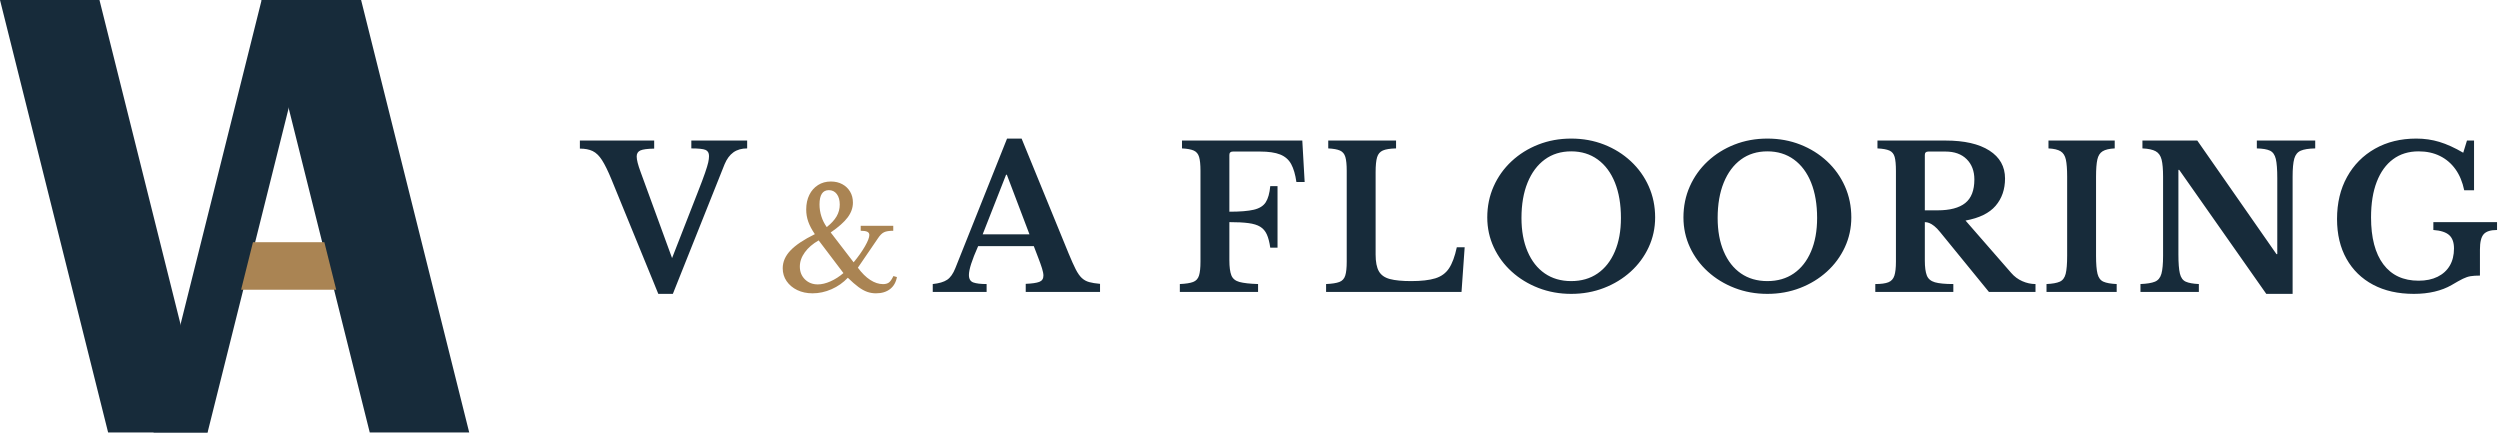
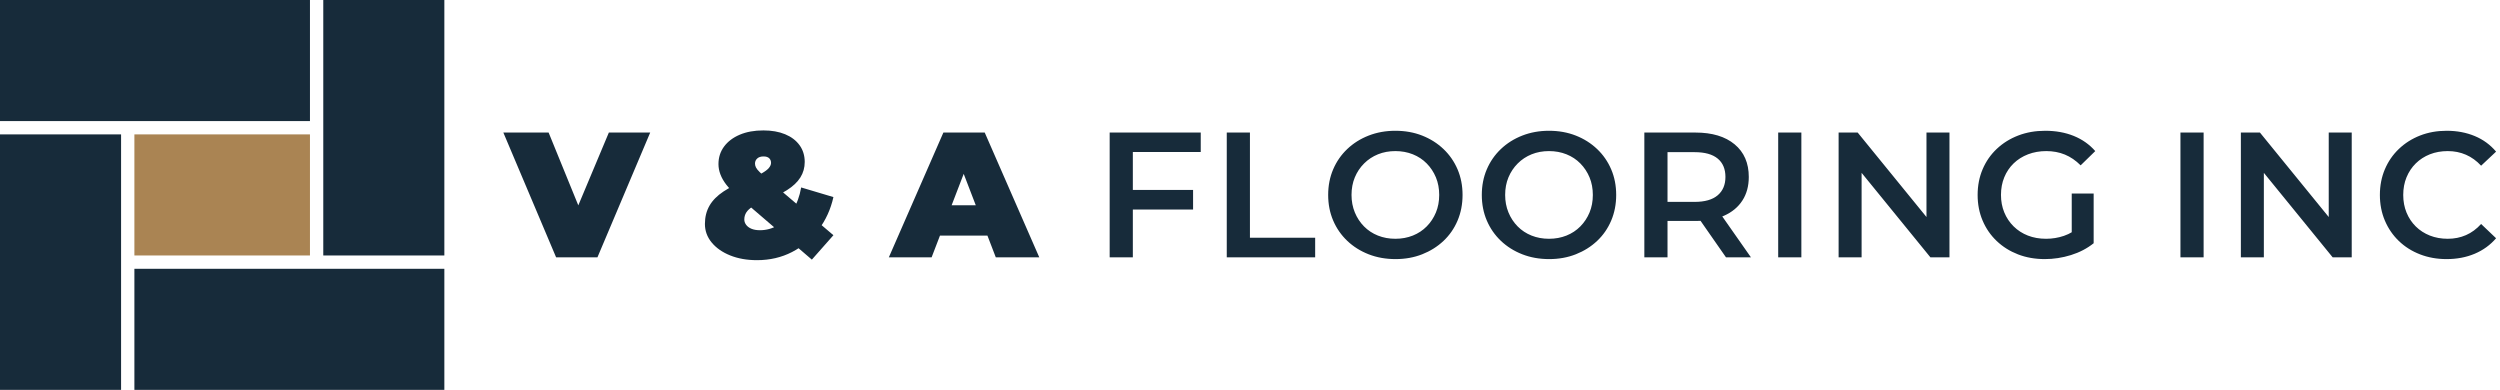
- <svg xmlns="http://www.w3.org/2000/svg" viewBox="0 0 578.1 100" role="img" aria-labelledby="t">
+ <svg xmlns="http://www.w3.org/2000/svg" viewBox="0 0 2064.8 322" role="img" aria-labelledby="t">
  <g fill="#172B3A">
-     <path d="M0 0 L23 0 L48 100 L25 100 Z" />
-     <path d="M35.5 100 L48 100 L73 0 L60.5 0 Z" />
-     <path d="M60.5 0 L83.5 0 L108.5 100 L85.5 100 Z" />
+     <path d="M0 0 L256 0 L256 100 L0 100 Z" />
+     <path d="M267 0 L367 0 L367 211 L267 211 Z" />
+     <path d="M111 222 L367 222 L367 322 L111 322 Z" />
+     <path d="M0 111 L100 111 L100 322 L0 322 Z" />
+     <path d="M459.294 212.52 415.723 109.48H453.112L488.587 196.475H466.36L502.866 109.48H537.016L493.445 212.52ZM670.526 214.434 608.114 160.853Q603.109 156.731 599.87 152.536Q596.632 148.341 595.013 144.072Q593.394 139.803 593.394 135.534Q593.394 127.291 598.03 121.035Q602.667 114.779 610.984 111.246Q619.301 107.714 630.488 107.714Q640.792 107.714 648.446 110.878Q656.101 114.043 660.37 119.931Q664.638 125.819 664.638 133.768Q664.638 140.834 661.032 146.574Q657.426 152.315 649.992 157.026Q642.558 161.736 631.224 166.005Q625.336 168.213 621.656 170.568Q617.976 172.923 616.357 175.499Q614.738 178.075 614.738 181.314Q614.738 183.669 616.283 185.73Q617.829 187.79 620.699 188.968Q623.57 190.146 627.691 190.146Q635.64 190.146 642.632 185.95Q649.624 181.755 654.702 173.806Q659.781 165.858 661.694 154.818L688.338 162.766Q684.952 177.928 676.046 189.704Q667.141 201.48 654.114 208.178Q641.086 214.875 625.189 214.875Q612.824 214.875 603.109 210.974Q593.394 207.074 587.8 200.302Q582.206 193.531 582.206 184.994Q582.206 176.456 585.96 169.906Q589.714 163.355 597.589 158.13Q605.464 152.904 617.534 148.341Q624.894 145.544 629.09 143.189Q633.285 140.834 635.051 138.699Q636.818 136.565 636.818 134.504Q636.818 132.149 635.272 130.677Q633.726 129.205 630.635 129.205Q627.25 129.205 625.41 130.898Q623.57 132.59 623.57 135.093Q623.57 136.712 624.379 138.331Q625.189 139.95 627.544 142.232Q629.899 144.514 634.168 148.194L688.338 194.267ZM734.117 212.52 779.16 109.48H813.31L858.354 212.52H822.437L789.17 125.966H802.712L769.445 212.52ZM760.907 194.562 769.739 169.538H817.138L825.97 194.562Z" />
+     <path d="M916.498 212.52V109.48H991.717V125.525H935.634V212.52ZM934.014 173.07V156.878H985.387V173.07ZM1013.208 212.52V109.48H1032.344V196.328H1086.219V212.52ZM1152.606 213.992Q1140.536 213.992 1130.379 210.018Q1120.222 206.043 1112.715 198.904Q1105.208 191.765 1101.086 182.123Q1096.965 172.482 1096.965 161.0Q1096.965 149.518 1101.086 139.877Q1105.208 130.235 1112.715 123.096Q1120.222 115.957 1130.379 111.982Q1140.536 108.008 1152.459 108.008Q1164.53 108.008 1174.613 111.982Q1184.696 115.957 1192.203 123.096Q1199.71 130.235 1203.832 139.877Q1207.954 149.518 1207.954 161.0Q1207.954 172.482 1203.832 182.197Q1199.71 191.912 1192.203 198.978Q1184.696 206.043 1174.613 210.018Q1164.53 213.992 1152.606 213.992ZM1152.459 197.211Q1160.261 197.211 1166.885 194.562Q1173.509 191.912 1178.366 186.981Q1183.224 182.05 1185.947 175.499Q1188.67 168.949 1188.67 161.0Q1188.67 153.051 1185.947 146.501Q1183.224 139.95 1178.366 135.019Q1173.509 130.088 1166.885 127.438Q1160.261 124.789 1152.459 124.789Q1144.658 124.789 1138.107 127.438Q1131.557 130.088 1126.626 135.019Q1121.694 139.95 1118.971 146.501Q1116.248 153.051 1116.248 161.0Q1116.248 168.802 1118.971 175.426Q1121.694 182.05 1126.552 186.981Q1131.41 191.912 1138.034 194.562Q1144.658 197.211 1152.459 197.211ZM1279.493 213.992Q1267.422 213.992 1257.266 210.018Q1247.109 206.043 1239.602 198.904Q1232.094 191.765 1227.973 182.123Q1223.851 172.482 1223.851 161.0Q1223.851 149.518 1227.973 139.877Q1232.094 130.235 1239.602 123.096Q1247.109 115.957 1257.266 111.982Q1267.422 108.008 1279.346 108.008Q1291.416 108.008 1301.499 111.982Q1311.582 115.957 1319.09 123.096Q1326.597 130.235 1330.718 139.877Q1334.84 149.518 1334.84 161.0Q1334.84 172.482 1330.718 182.197Q1326.597 191.912 1319.09 198.978Q1311.582 206.043 1301.499 210.018Q1291.416 213.992 1279.493 213.992ZM1279.346 197.211Q1287.147 197.211 1293.771 194.562Q1300.395 191.912 1305.253 186.981Q1310.11 182.05 1312.834 175.499Q1315.557 168.949 1315.557 161.0Q1315.557 153.051 1312.834 146.501Q1310.11 139.95 1305.253 135.019Q1300.395 130.088 1293.771 127.438Q1287.147 124.789 1279.346 124.789Q1271.544 124.789 1264.994 127.438Q1258.443 130.088 1253.512 135.019Q1248.581 139.95 1245.858 146.501Q1243.134 153.051 1243.134 161.0Q1243.134 168.802 1245.858 175.426Q1248.581 182.05 1253.438 186.981Q1258.296 191.912 1264.92 194.562Q1271.544 197.211 1279.346 197.211ZM1358.098 212.52V109.48H1400.344Q1420.952 109.48 1432.654 119.195Q1444.357 128.91 1444.357 146.133Q1444.357 157.467 1439.058 165.637Q1433.758 173.806 1423.97 178.149Q1414.181 182.491 1400.491 182.491H1368.696L1377.234 173.806V212.52ZM1425.515 212.52 1399.461 175.131H1419.922L1446.123 212.52ZM1377.234 175.867 1368.696 166.741H1399.608Q1412.267 166.741 1418.67 161.294Q1425.074 155.848 1425.074 146.133Q1425.074 136.27 1418.67 130.971Q1412.267 125.672 1399.608 125.672H1368.696L1377.234 116.251ZM1468.645 212.52V109.48H1487.781V212.52ZM1518.546 212.52V109.48H1534.296L1598.917 188.821H1591.115V109.48H1610.104V212.52H1594.354L1529.733 133.179H1537.534V212.52ZM1688.856 213.992Q1676.786 213.992 1666.702 210.091Q1656.619 206.19 1649.112 199.051Q1641.605 191.912 1637.483 182.197Q1633.362 172.482 1633.362 161.0Q1633.362 149.518 1637.483 139.803Q1641.605 130.088 1649.186 122.949Q1656.766 115.81 1666.923 111.909Q1677.08 108.008 1689.15 108.008Q1702.251 108.008 1712.776 112.277Q1723.301 116.546 1730.514 124.789L1718.443 136.565Q1712.408 130.53 1705.416 127.659Q1698.424 124.789 1690.034 124.789Q1681.938 124.789 1675.019 127.438Q1668.101 130.088 1663.096 134.946Q1658.091 139.803 1655.368 146.427Q1652.645 153.051 1652.645 161.0Q1652.645 168.802 1655.368 175.426Q1658.091 182.05 1663.096 186.981Q1668.101 191.912 1674.872 194.562Q1681.643 197.211 1689.886 197.211Q1697.541 197.211 1704.68 194.782Q1711.819 192.354 1718.296 186.613L1729.189 200.891Q1721.093 207.368 1710.421 210.68Q1699.749 213.992 1688.856 213.992ZM1729.189 200.891 1711.083 198.389V159.822H1729.189ZM1800.875 212.52V109.48H1820.011V212.52ZM1850.776 212.52V109.48H1866.526L1931.147 188.821H1923.346V109.48H1942.334V212.52H1926.584L1861.963 133.179H1869.765V212.52ZM2020.645 213.992Q2008.869 213.992 1998.786 210.091Q1988.702 206.19 1981.269 199.051Q1973.835 191.912 1969.714 182.197Q1965.592 172.482 1965.592 161.0Q1965.592 149.518 1969.714 139.803Q1973.835 130.088 1981.342 122.949Q1988.85 115.81 1998.859 111.909Q2008.869 108.008 2020.792 108.008Q2033.451 108.008 2043.902 112.35Q2054.354 116.693 2061.566 125.23L2049.202 136.859Q2043.608 130.824 2036.69 127.806Q2029.771 124.789 2021.675 124.789Q2013.579 124.789 2006.882 127.438Q2000.184 130.088 1995.253 134.946Q1990.322 139.803 1987.598 146.427Q1984.875 153.051 1984.875 161.0Q1984.875 168.949 1987.598 175.573Q1990.322 182.197 1995.253 187.054Q2000.184 191.912 2006.882 194.562Q2013.579 197.211 2021.675 197.211Q2029.771 197.211 2036.69 194.194Q2043.608 191.176 2049.202 184.994L2061.566 196.77Q2054.354 205.16 2043.902 209.576Q2033.451 213.992 2020.645 213.992Z" />
  </g>
-   <path fill="#AA8453" d="M58.5 56 L75 56 L77.75 67 L55.75 67 Z" />
-   <g fill="#172B3A">
-     <path d="M148.136 39.773 155.409 59.682 161.318 44.545Q162.5 41.545 163.045 39.955Q163.591 38.364 163.773 37.545Q163.955 36.727 163.955 36.091Q163.955 35.0 163.136 34.659Q162.318 34.318 159.864 34.318V32.5H172.773V34.318Q170.864 34.318 169.591 35.227Q168.318 36.136 167.545 38.0L155.591 67.955H152.227L141.364 41.409Q140.182 38.545 139.205 37.023Q138.227 35.5 137.045 34.932Q135.864 34.364 134.091 34.364V32.5H151.273V34.364Q148.909 34.409 148.068 34.795Q147.227 35.182 147.227 36.182Q147.227 36.773 147.455 37.659Q147.682 38.545 148.136 39.773Z" />
-     <path d="M215.689 67.5V65.682Q217.871 65.455 219.007 64.705Q220.144 63.955 220.916 62.0L232.871 32.045H236.235L247.098 58.591Q248.053 60.909 248.735 62.25Q249.416 63.591 250.144 64.273Q250.871 64.955 251.848 65.227Q252.825 65.5 254.371 65.636V67.5H237.189V65.636Q239.371 65.545 240.325 65.182Q241.28 64.818 241.28 63.727Q241.28 63.091 240.962 62.068Q240.644 61.045 240.098 59.636L239.053 56.909H226.189Q225.098 59.364 224.575 61.0Q224.053 62.636 224.053 63.591Q224.053 64.955 225.075 65.318Q226.098 65.682 228.144 65.682V67.5ZM227.235 54.182H238.053L232.825 40.409H232.644Z" />
-     <path d="M272.825 67.5V65.682Q274.871 65.591 275.894 65.205Q276.916 64.818 277.257 63.727Q277.598 62.636 277.598 60.5V39.5Q277.598 37.364 277.28 36.295Q276.962 35.227 276.053 34.818Q275.144 34.409 273.325 34.318V32.5H301.144L301.689 42.091H299.78Q299.416 39.5 298.575 37.955Q297.735 36.409 296.03 35.727Q294.325 35.045 291.371 35.045H285.098Q284.28 35.045 284.28 35.818V48.955Q287.962 48.955 289.916 48.5Q291.871 48.045 292.689 46.773Q293.507 45.5 293.735 43.045H295.416V57.273H293.735Q293.462 55.364 292.939 54.205Q292.416 53.045 291.416 52.432Q290.416 51.818 288.689 51.591Q286.962 51.364 284.28 51.364V60.182Q284.28 62.5 284.735 63.659Q285.189 64.818 286.621 65.205Q288.053 65.591 290.916 65.682V67.5ZM306.644 67.5V65.682Q308.689 65.591 309.712 65.205Q310.735 64.818 311.075 63.727Q311.416 62.636 311.416 60.5V39.5Q311.416 37.364 311.098 36.295Q310.78 35.227 309.871 34.818Q308.962 34.409 307.144 34.318V32.5H322.825V34.318Q320.78 34.364 319.78 34.795Q318.78 35.227 318.439 36.364Q318.098 37.5 318.098 39.818V58.864Q318.098 61.409 318.848 62.727Q319.598 64.045 321.394 64.523Q323.189 65.0 326.325 65.0Q329.825 65.0 331.894 64.364Q333.962 63.727 335.075 62.045Q336.189 60.364 336.871 57.182H338.689L337.962 67.5ZM363.325 32.045Q367.416 32.045 370.939 33.432Q374.462 34.818 377.121 37.295Q379.78 39.773 381.257 43.091Q382.735 46.409 382.735 50.273Q382.735 53.955 381.235 57.182Q379.735 60.409 377.075 62.818Q374.416 65.227 370.894 66.591Q367.371 67.955 363.325 67.955Q359.28 67.955 355.757 66.591Q352.235 65.227 349.575 62.818Q346.916 60.409 345.416 57.182Q343.916 53.955 343.916 50.273Q343.916 46.409 345.394 43.091Q346.871 39.773 349.53 37.295Q352.189 34.818 355.712 33.432Q359.235 32.045 363.325 32.045ZM363.325 65.0Q366.871 65.0 369.439 63.227Q372.007 61.455 373.416 58.159Q374.825 54.864 374.825 50.409Q374.825 45.682 373.439 42.227Q372.053 38.773 369.462 36.886Q366.871 35.0 363.325 35.0Q359.78 35.0 357.212 36.886Q354.644 38.773 353.235 42.227Q351.825 45.682 351.825 50.409Q351.825 54.864 353.235 58.159Q354.644 61.455 357.212 63.227Q359.78 65.0 363.325 65.0ZM408.689 32.045Q412.78 32.045 416.303 33.432Q419.825 34.818 422.485 37.295Q425.144 39.773 426.621 43.091Q428.098 46.409 428.098 50.273Q428.098 53.955 426.598 57.182Q425.098 60.409 422.439 62.818Q419.78 65.227 416.257 66.591Q412.735 67.955 408.689 67.955Q404.644 67.955 401.121 66.591Q397.598 65.227 394.939 62.818Q392.28 60.409 390.78 57.182Q389.28 53.955 389.28 50.273Q389.28 46.409 390.757 43.091Q392.235 39.773 394.894 37.295Q397.553 34.818 401.075 33.432Q404.598 32.045 408.689 32.045ZM408.689 65.0Q412.235 65.0 414.803 63.227Q417.371 61.455 418.78 58.159Q420.189 54.864 420.189 50.409Q420.189 45.682 418.803 42.227Q417.416 38.773 414.825 36.886Q412.235 35.0 408.689 35.0Q405.144 35.0 402.575 36.886Q400.007 38.773 398.598 42.227Q397.189 45.682 397.189 50.409Q397.189 54.864 398.598 58.159Q400.007 61.455 402.575 63.227Q405.144 65.0 408.689 65.0ZM463.644 41.273Q463.644 45.045 461.462 47.591Q459.28 50.136 454.507 51.0L465.053 63.091Q466.144 64.364 467.644 65.023Q469.144 65.682 470.689 65.682V67.5H459.916L448.644 53.682Q447.916 52.773 447.28 52.273Q446.644 51.773 446.121 51.568Q445.598 51.364 445.098 51.364V60.273Q445.098 62.5 445.553 63.682Q446.007 64.864 447.416 65.273Q448.825 65.682 451.689 65.682V67.5H433.644V65.682Q435.644 65.682 436.666 65.273Q437.689 64.864 438.053 63.75Q438.416 62.636 438.416 60.5V39.5Q438.416 37.364 438.121 36.295Q437.825 35.227 436.916 34.818Q436.007 34.409 434.144 34.318V32.5H449.871Q456.416 32.5 460.03 34.818Q463.644 37.136 463.644 41.273ZM445.098 35.818V48.636H448.053Q452.325 48.636 454.439 46.955Q456.553 45.273 456.553 41.5Q456.553 38.591 454.78 36.818Q453.007 35.045 449.871 35.045H445.916Q445.098 35.045 445.098 35.818ZM473.235 67.5V65.682Q475.28 65.591 476.303 65.136Q477.325 64.682 477.666 63.318Q478.007 61.955 478.007 59.136V40.864Q478.007 38.273 477.712 36.909Q477.416 35.545 476.485 34.977Q475.553 34.409 473.689 34.318V32.5H489.007V34.318Q487.144 34.409 486.212 34.977Q485.28 35.545 484.985 36.909Q484.689 38.273 484.689 40.864V59.136Q484.689 61.955 485.03 63.318Q485.371 64.682 486.394 65.136Q487.416 65.591 489.462 65.682V67.5ZM524.053 67.955 503.916 39.273H503.735V58.818Q503.735 61.818 504.075 63.25Q504.416 64.682 505.439 65.136Q506.462 65.591 508.462 65.682V67.5H494.962V65.682Q497.189 65.591 498.303 65.136Q499.416 64.682 499.803 63.318Q500.189 61.955 500.189 59.136V40.864Q500.189 38.273 499.848 36.909Q499.507 35.545 498.485 34.977Q497.462 34.409 495.416 34.318V32.5H508.098L526.416 58.773H526.598V41.182Q526.598 38.182 526.257 36.75Q525.916 35.318 524.916 34.841Q523.916 34.364 521.871 34.318V32.5H535.371V34.318Q533.144 34.364 532.03 34.841Q530.916 35.318 530.53 36.682Q530.144 38.045 530.144 40.864V67.955ZM558.189 67.955Q552.735 67.955 548.757 65.841Q544.78 63.727 542.598 59.841Q540.416 55.955 540.416 50.636Q540.416 45.091 542.735 40.909Q545.053 36.727 549.189 34.386Q553.325 32.045 558.735 32.045Q561.553 32.045 564.098 32.818Q566.644 33.591 569.598 35.318L570.462 32.5H572.098V44.0H569.825Q569.235 41.136 567.803 39.136Q566.371 37.136 564.212 36.068Q562.053 35.0 559.28 35.0Q555.825 35.0 553.371 36.818Q550.916 38.636 549.598 42.045Q548.28 45.455 548.28 50.273Q548.28 57.318 551.121 61.114Q553.962 64.909 559.28 64.909Q561.825 64.909 563.666 64.0Q565.507 63.091 566.485 61.432Q567.462 59.773 567.462 57.455Q567.462 55.364 566.348 54.364Q565.235 53.364 562.689 53.182V51.364H577.416V53.182Q575.189 53.182 574.325 54.159Q573.462 55.136 573.462 57.682V63.727Q572.144 63.727 571.303 63.864Q570.462 64.0 569.53 64.455Q568.598 64.909 566.916 65.909Q565.189 66.909 562.985 67.432Q560.78 67.955 558.189 67.955Z" />
-   </g>
-   <g fill="#AA8453">
-     <path d="M187.902 67.827Q185.905 67.827 184.351 67.075Q182.796 66.322 181.896 65.013Q180.996 63.704 180.996 62.035Q180.996 59.809 182.78 57.927Q184.564 56.045 188.425 54.147Q187.378 52.609 186.904 51.267Q186.429 49.925 186.429 48.453Q186.429 46.522 187.149 45.065Q187.869 43.609 189.162 42.791Q190.455 41.973 192.124 41.973Q193.629 41.973 194.775 42.595Q195.92 43.216 196.575 44.313Q197.229 45.409 197.229 46.849Q197.229 48.649 196.018 50.269Q194.807 51.889 192.091 53.755L197.393 60.66Q198.996 58.729 200.011 56.962Q201.025 55.195 201.025 54.344Q201.025 53.82 200.551 53.591Q200.076 53.362 199.029 53.362V52.216H206.556V53.362Q205.149 53.362 204.429 53.705Q203.709 54.049 203.022 55.096L198.375 61.904Q199.749 63.769 201.238 64.735Q202.727 65.7 204.2 65.7Q205.051 65.7 205.558 65.324Q206.065 64.947 206.589 63.835L207.407 64.064Q207.08 65.864 205.82 66.845Q204.56 67.827 202.564 67.827Q201.484 67.827 200.518 67.484Q199.553 67.14 198.489 66.355Q197.425 65.569 196.051 64.227Q194.447 65.929 192.287 66.878Q190.127 67.827 187.902 67.827ZM189.113 65.765Q190.455 65.765 192.042 65.062Q193.629 64.358 195.036 63.147L189.309 55.587Q187.247 56.765 186.102 58.353Q184.956 59.94 184.956 61.642Q184.956 63.442 186.135 64.604Q187.313 65.765 189.113 65.765ZM191.175 52.511Q192.713 51.3 193.449 50.04Q194.185 48.78 194.185 47.307Q194.185 45.769 193.498 44.869Q192.811 43.969 191.665 43.969Q189.505 43.969 189.505 47.275Q189.505 48.682 189.931 50.024Q190.356 51.365 191.175 52.511Z" />
-   </g>
+   <path fill="#AA8453" d="M111 111 L256 111 L256 211 L111 211 Z" />
</svg>
